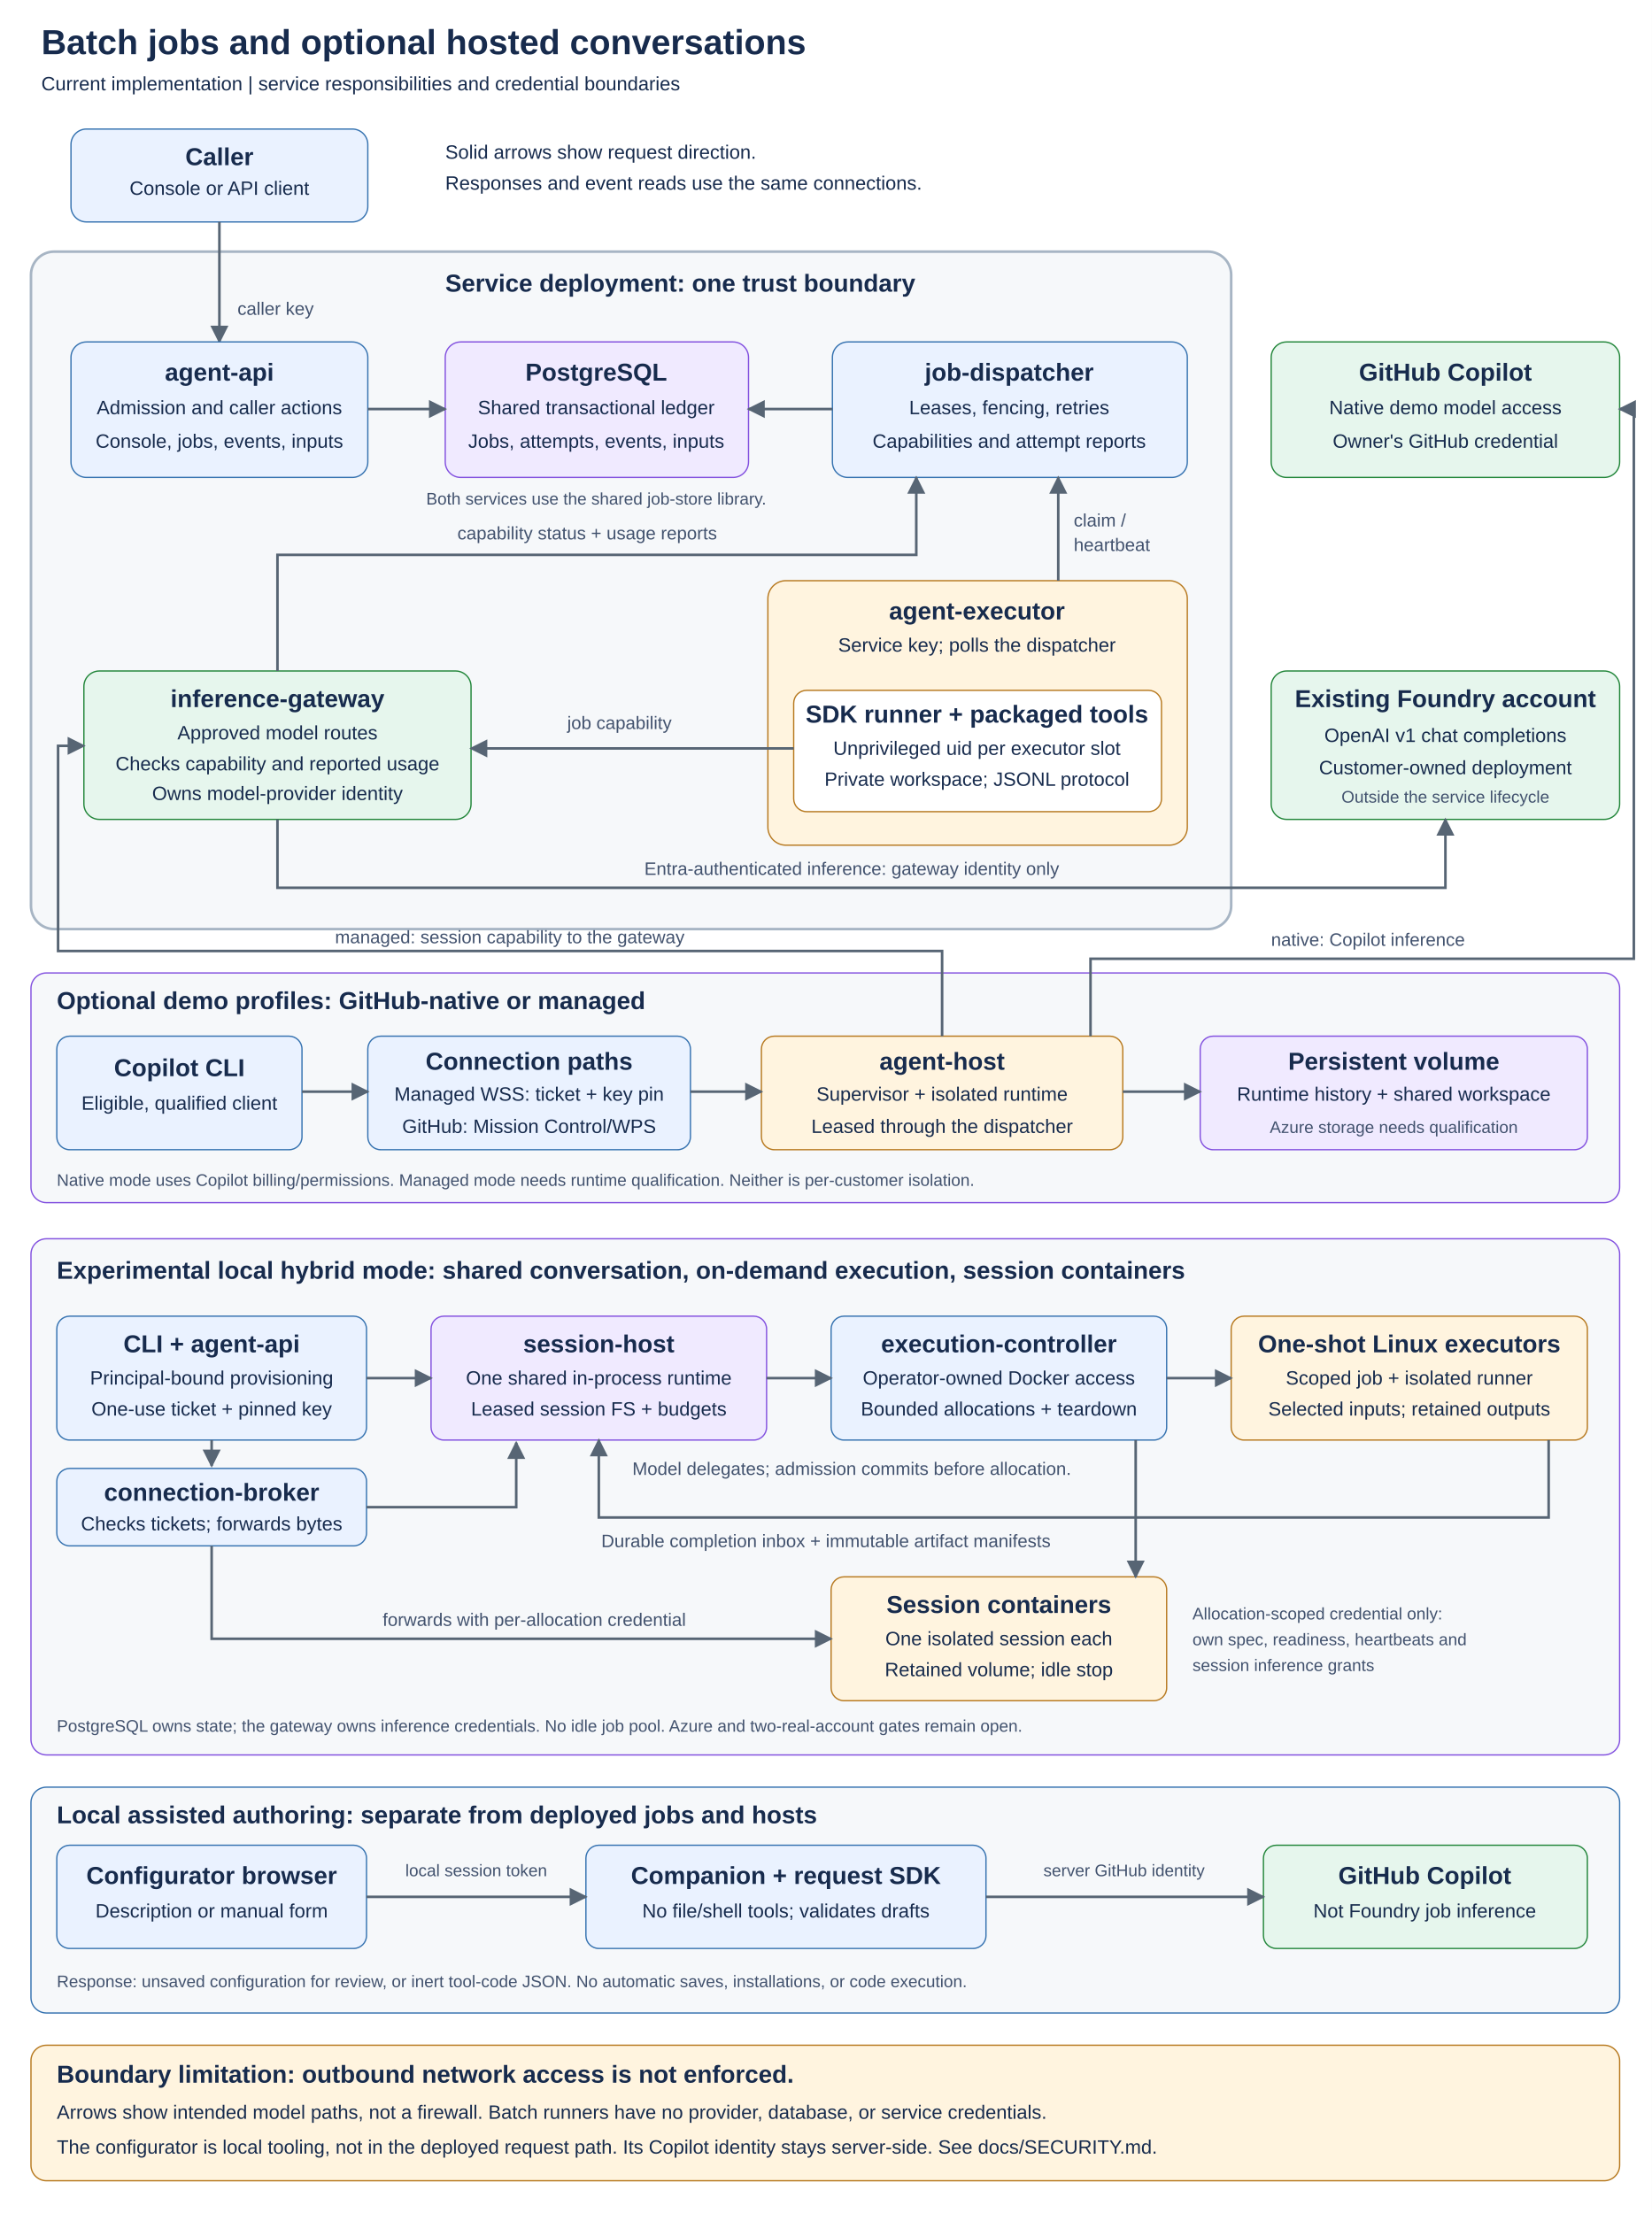
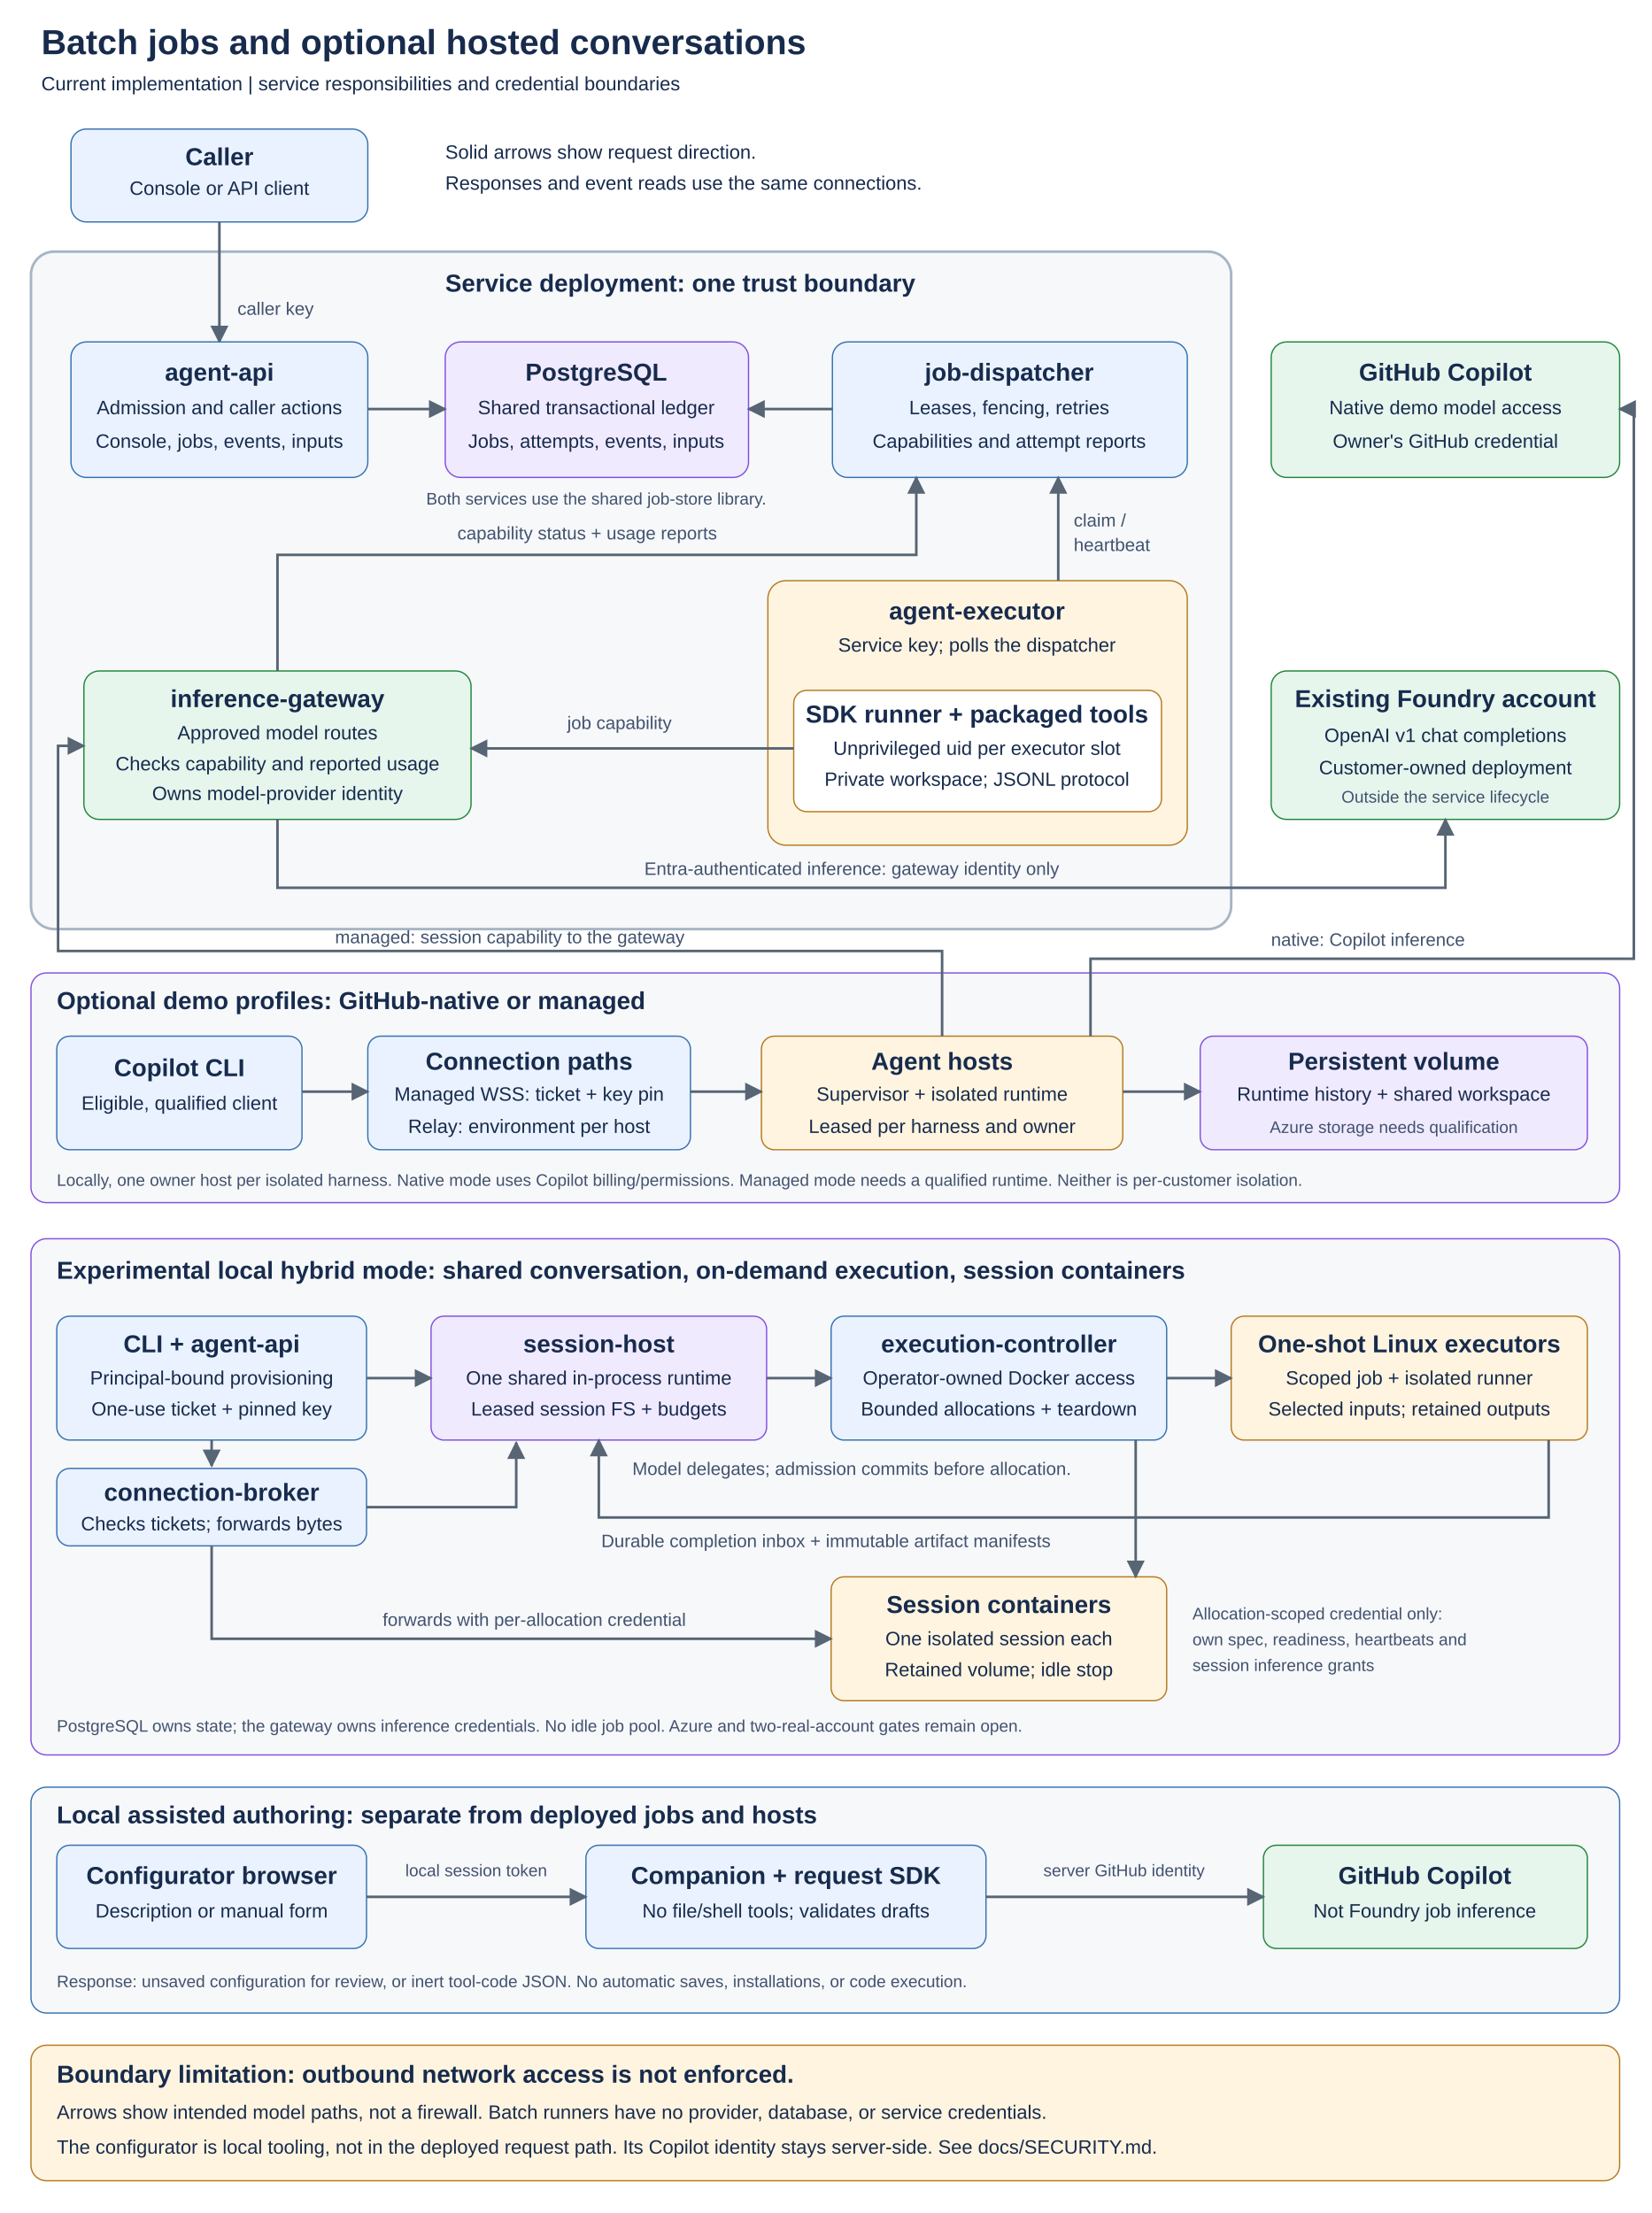
<svg xmlns="http://www.w3.org/2000/svg" width="1280" height="1715" viewBox="0 0 1280 1715" role="img" aria-labelledby="title description">
  <defs>
    <marker id="arrow" viewBox="0 0 10 10" refX="9" refY="5" markerWidth="7" markerHeight="7" orient="auto-start-reverse">
      <path d="M 0 0 L 10 5 L 0 10 z" fill="#576574" />
    </marker>
    <style>
      text { font-family: Arial, Helvetica, sans-serif; fill: #172b4d; }
      .title { font-size: 27px; font-weight: 700; }
      .heading { font-size: 19px; font-weight: 700; }
      .body { font-size: 15px; }
      .label { font-size: 14px; fill: #42526e; }
      .small { font-size: 13px; fill: #42526e; }
      .edge { fill: none; stroke: #576574; stroke-width: 2; marker-end: url(#arrow); }
    </style>
  </defs>
  <rect width="1280" height="1715" fill="#ffffff" />
  <text x="32" y="42" class="title">Batch jobs and optional hosted conversations</text>
  <text x="32" y="70" class="body">Current implementation | service responsibilities and credential boundaries</text>
  <rect x="55" y="100" width="230" height="72" rx="12" fill="#eaf2ff" stroke="#3572b0" />
  <text x="170" y="128" class="heading" text-anchor="middle">Caller</text>
  <text x="170" y="151" class="body" text-anchor="middle">Console or API client</text>
  <text x="345" y="123" class="body">Solid arrows show request direction.</text>
  <text x="345" y="147" class="body">Responses and event reads use the same connections.</text>
  <rect x="24" y="195" width="930" height="525" rx="18" fill="#f6f8fa" stroke="#a7b5c4" stroke-width="2" />
  <text x="345" y="226" class="heading">Service deployment: one trust boundary</text>
  <path d="M 170 172 V 265" class="edge" />
  <text x="184" y="244" class="label">caller key</text>
  <rect x="55" y="265" width="230" height="105" rx="12" fill="#eaf2ff" stroke="#3572b0" />
  <text x="170" y="295" class="heading" text-anchor="middle">agent-api</text>
  <text x="170" y="321" class="body" text-anchor="middle">Admission and caller actions</text>
  <text x="170" y="347" class="body" text-anchor="middle">Console, jobs, events, inputs</text>
  <rect x="345" y="265" width="235" height="105" rx="12" fill="#f0eaff" stroke="#8250df" />
  <text x="462" y="295" class="heading" text-anchor="middle">PostgreSQL</text>
  <text x="462" y="321" class="body" text-anchor="middle">Shared transactional ledger</text>
  <text x="462" y="347" class="body" text-anchor="middle">Jobs, attempts, events, inputs</text>
  <rect x="645" y="265" width="275" height="105" rx="12" fill="#eaf2ff" stroke="#3572b0" />
  <text x="782" y="295" class="heading" text-anchor="middle">job-dispatcher</text>
  <text x="782" y="321" class="body" text-anchor="middle">Leases, fencing, retries</text>
  <text x="782" y="347" class="body" text-anchor="middle">Capabilities and attempt reports</text>
  <path d="M 285 317 H 345" class="edge" />
  <path d="M 645 317 H 580" class="edge" />
  <rect x="985" y="265" width="270" height="105" rx="12" fill="#e6f6ed" stroke="#22863a" />
  <text x="1120" y="295" class="heading" text-anchor="middle">GitHub Copilot</text>
  <text x="1120" y="321" class="body" text-anchor="middle">Native demo model access</text>
  <text x="1120" y="347" class="body" text-anchor="middle">Owner's GitHub credential</text>
  <text x="462" y="391" class="small" text-anchor="middle">Both services use the shared job-store library.</text>
  <rect x="595" y="450" width="325" height="205" rx="14" fill="#fff4df" stroke="#b7791f" />
  <text x="757" y="480" class="heading" text-anchor="middle">agent-executor</text>
  <text x="757" y="505" class="body" text-anchor="middle">Service key; polls the dispatcher</text>
  <rect x="615" y="535" width="285" height="94" rx="10" fill="#ffffff" stroke="#b7791f" />
  <text x="757" y="560" class="heading" text-anchor="middle">SDK runner + packaged tools</text>
  <text x="757" y="585" class="body" text-anchor="middle">Unprivileged uid per executor slot</text>
  <text x="757" y="609" class="body" text-anchor="middle">Private workspace; JSONL protocol</text>
  <path d="M 820 450 V 370" class="edge" />
  <text x="832" y="408" class="label">claim /</text>
  <text x="832" y="427" class="label">heartbeat</text>
  <rect x="65" y="520" width="300" height="115" rx="12" fill="#e6f6ed" stroke="#22863a" />
  <text x="215" y="548" class="heading" text-anchor="middle">inference-gateway</text>
  <text x="215" y="573" class="body" text-anchor="middle">Approved model routes</text>
  <text x="215" y="597" class="body" text-anchor="middle">Checks capability and reported usage</text>
  <text x="215" y="620" class="body" text-anchor="middle">Owns model-provider identity</text>
  <path d="M 615 580 H 365" class="edge" />
  <text x="480" y="565" class="label" text-anchor="middle">job capability</text>
  <path d="M 215 520 V 430 H 710 V 370" class="edge" />
  <text x="455" y="418" class="label" text-anchor="middle">capability status + usage reports</text>
  <rect x="985" y="520" width="270" height="115" rx="12" fill="#e6f6ed" stroke="#22863a" />
  <text x="1120" y="548" class="heading" text-anchor="middle">Existing Foundry account</text>
  <text x="1120" y="575" class="body" text-anchor="middle">OpenAI v1 chat completions</text>
  <text x="1120" y="600" class="body" text-anchor="middle">Customer-owned deployment</text>
  <text x="1120" y="622" class="small" text-anchor="middle">Outside the service lifecycle</text>
  <path d="M 215 635 V 688 H 1120 V 635" class="edge" />
  <text x="660" y="678" class="label" text-anchor="middle">Entra-authenticated inference: gateway identity only</text>
  <rect x="24" y="754" width="1231" height="178" rx="12" fill="#f6f8fa" stroke="#8250df" />
  <text x="44" y="782" class="heading">Optional demo profiles: GitHub-native or managed</text>
  <rect x="44" y="803" width="190" height="88" rx="10" fill="#eaf2ff" stroke="#3572b0" />
  <text x="139" y="834" class="heading" text-anchor="middle">Copilot CLI</text>
  <text x="139" y="860" class="body" text-anchor="middle">Eligible, qualified client</text>
  <rect x="285" y="803" width="250" height="88" rx="10" fill="#eaf2ff" stroke="#3572b0" />
  <text x="410" y="829" class="heading" text-anchor="middle">Connection paths</text>
  <text x="410" y="853" class="body" text-anchor="middle">Managed WSS: ticket + key pin</text>
-   <text x="410" y="878" class="body" text-anchor="middle">GitHub: Mission Control/WPS</text>
+   <text x="410" y="878" class="body" text-anchor="middle">Relay: environment per host</text>
  <rect x="590" y="803" width="280" height="88" rx="10" fill="#fff4df" stroke="#b7791f" />
-   <text x="730" y="829" class="heading" text-anchor="middle">agent-host</text>
+   <text x="730" y="829" class="heading" text-anchor="middle">Agent hosts</text>
  <text x="730" y="853" class="body" text-anchor="middle">Supervisor + isolated runtime</text>
-   <text x="730" y="878" class="body" text-anchor="middle">Leased through the dispatcher</text>
+   <text x="730" y="878" class="body" text-anchor="middle">Leased per harness and owner</text>
  <rect x="930" y="803" width="300" height="88" rx="10" fill="#f0eaff" stroke="#8250df" />
  <text x="1080" y="829" class="heading" text-anchor="middle">Persistent volume</text>
  <text x="1080" y="853" class="body" text-anchor="middle">Runtime history + shared workspace</text>
  <text x="1080" y="878" class="small" text-anchor="middle">Azure storage needs qualification</text>
  <path d="M 234 846 H 285" class="edge" />
  <path d="M 535 846 H 590" class="edge" />
  <path d="M 870 846 H 930" class="edge" />
  <path d="M 730 803 V 737 H 45 V 578 H 65" class="edge" />
  <text x="395" y="731" class="label" text-anchor="middle">managed: session capability to the gateway</text>
  <path d="M 845 803 V 743 H 1266 V 317 H 1255" class="edge" />
  <text x="1060" y="733" class="label" text-anchor="middle">native: Copilot inference</text>
-   <text x="44" y="919" class="small">Native mode uses Copilot billing/permissions. Managed mode needs runtime qualification. Neither is per-customer isolation.</text>
+   <text x="44" y="919" class="small">Locally, one owner host per isolated harness. Native mode uses Copilot billing/permissions. Managed mode needs a qualified runtime. Neither is per-customer isolation.</text>
  <rect x="24" y="960" width="1231" height="400" rx="12" fill="#f6f8fa" stroke="#8250df" />
  <text x="44" y="991" class="heading">Experimental local hybrid mode: shared conversation, on-demand execution, session containers</text>
  <rect x="44" y="1020" width="240" height="96" rx="10" fill="#eaf2ff" stroke="#3572b0" />
  <text x="164" y="1048" class="heading" text-anchor="middle">CLI + agent-api</text>
  <text x="164" y="1073" class="body" text-anchor="middle">Principal-bound provisioning</text>
  <text x="164" y="1097" class="body" text-anchor="middle">One-use ticket + pinned key</text>
  <rect x="44" y="1138" width="240" height="60" rx="10" fill="#eaf2ff" stroke="#3572b0" />
  <text x="164" y="1163" class="heading" text-anchor="middle">connection-broker</text>
  <text x="164" y="1186" class="body" text-anchor="middle">Checks tickets; forwards bytes</text>
  <path d="M 164 1116 V 1136" class="edge" />
  <path d="M 284 1168 H 400 V 1118" class="edge" />
  <rect x="334" y="1020" width="260" height="96" rx="10" fill="#f0eaff" stroke="#8250df" />
  <text x="464" y="1048" class="heading" text-anchor="middle">session-host</text>
  <text x="464" y="1073" class="body" text-anchor="middle">One shared in-process runtime</text>
  <text x="464" y="1097" class="body" text-anchor="middle">Leased session FS + budgets</text>
  <rect x="644" y="1020" width="260" height="96" rx="10" fill="#eaf2ff" stroke="#3572b0" />
  <text x="774" y="1048" class="heading" text-anchor="middle">execution-controller</text>
  <text x="774" y="1073" class="body" text-anchor="middle">Operator-owned Docker access</text>
  <text x="774" y="1097" class="body" text-anchor="middle">Bounded allocations + teardown</text>
  <rect x="954" y="1020" width="276" height="96" rx="10" fill="#fff4df" stroke="#b7791f" />
  <text x="1092" y="1048" class="heading" text-anchor="middle">One-shot Linux executors</text>
  <text x="1092" y="1073" class="body" text-anchor="middle">Scoped job + isolated runner</text>
  <text x="1092" y="1097" class="body" text-anchor="middle">Selected inputs; retained outputs</text>
  <path d="M 284 1068 H 334" class="edge" />
  <path d="M 594 1068 H 644" class="edge" />
  <path d="M 904 1068 H 954" class="edge" />
  <text x="660" y="1143" class="label" text-anchor="middle">Model delegates; admission commits before allocation.</text>
  <path d="M 1200 1116 V 1176 H 464 V 1116" class="edge" />
  <text x="640" y="1199" class="label" text-anchor="middle">Durable completion inbox + immutable artifact manifests</text>
  <rect x="644" y="1222" width="260" height="96" rx="10" fill="#fff4df" stroke="#b7791f" />
  <text x="774" y="1250" class="heading" text-anchor="middle">Session containers</text>
  <text x="774" y="1275" class="body" text-anchor="middle">One isolated session each</text>
  <text x="774" y="1299" class="body" text-anchor="middle">Retained volume; idle stop</text>
  <path d="M 880 1116 V 1222" class="edge" />
  <path d="M 164 1198 V 1270 H 644" class="edge" />
  <text x="414" y="1260" class="label" text-anchor="middle">forwards with per-allocation credential</text>
  <text x="924" y="1255" class="small">Allocation-scoped credential only:</text>
  <text x="924" y="1275" class="small">own spec, readiness, heartbeats and</text>
  <text x="924" y="1295" class="small">session inference grants</text>
  <text x="44" y="1342" class="small">PostgreSQL owns state; the gateway owns inference credentials. No idle job pool. Azure and two-real-account gates remain open.</text>
  <rect x="24" y="1385" width="1231" height="175" rx="12" fill="#f6f8fa" stroke="#3572b0" />
  <text x="44" y="1413" class="heading">Local assisted authoring: separate from deployed jobs and hosts</text>
  <rect x="44" y="1430" width="240" height="80" rx="10" fill="#eaf2ff" stroke="#3572b0" />
  <text x="164" y="1460" class="heading" text-anchor="middle">Configurator browser</text>
  <text x="164" y="1486" class="body" text-anchor="middle">Description or manual form</text>
  <rect x="454" y="1430" width="310" height="80" rx="10" fill="#eaf2ff" stroke="#3572b0" />
  <text x="609" y="1460" class="heading" text-anchor="middle">Companion + request SDK</text>
  <text x="609" y="1486" class="body" text-anchor="middle">No file/shell tools; validates drafts</text>
  <rect x="979" y="1430" width="251" height="80" rx="10" fill="#e6f6ed" stroke="#22863a" />
  <text x="1104" y="1460" class="heading" text-anchor="middle">GitHub Copilot</text>
  <text x="1104" y="1486" class="body" text-anchor="middle">Not Foundry job inference</text>
  <path d="M 284 1470 H 454" class="edge" />
  <text x="369" y="1454" class="small" text-anchor="middle">local session token</text>
  <path d="M 764 1470 H 979" class="edge" />
  <text x="871" y="1454" class="small" text-anchor="middle">server GitHub identity</text>
  <text x="44" y="1540" class="small">Response: unsaved configuration for review, or inert tool-code JSON. No automatic saves, installations, or code execution.</text>
  <rect x="24" y="1585" width="1231" height="105" rx="12" fill="#fff4df" stroke="#b7791f" />
  <text x="44" y="1614" class="heading">Boundary limitation: outbound network access is not enforced.</text>
  <text x="44" y="1642" class="body">Arrows show intended model paths, not a firewall. Batch runners have no provider, database, or service credentials.</text>
  <text x="44" y="1669" class="body">The configurator is local tooling, not in the deployed request path. Its Copilot identity stays server-side. See docs/SECURITY.md.</text>
</svg>
